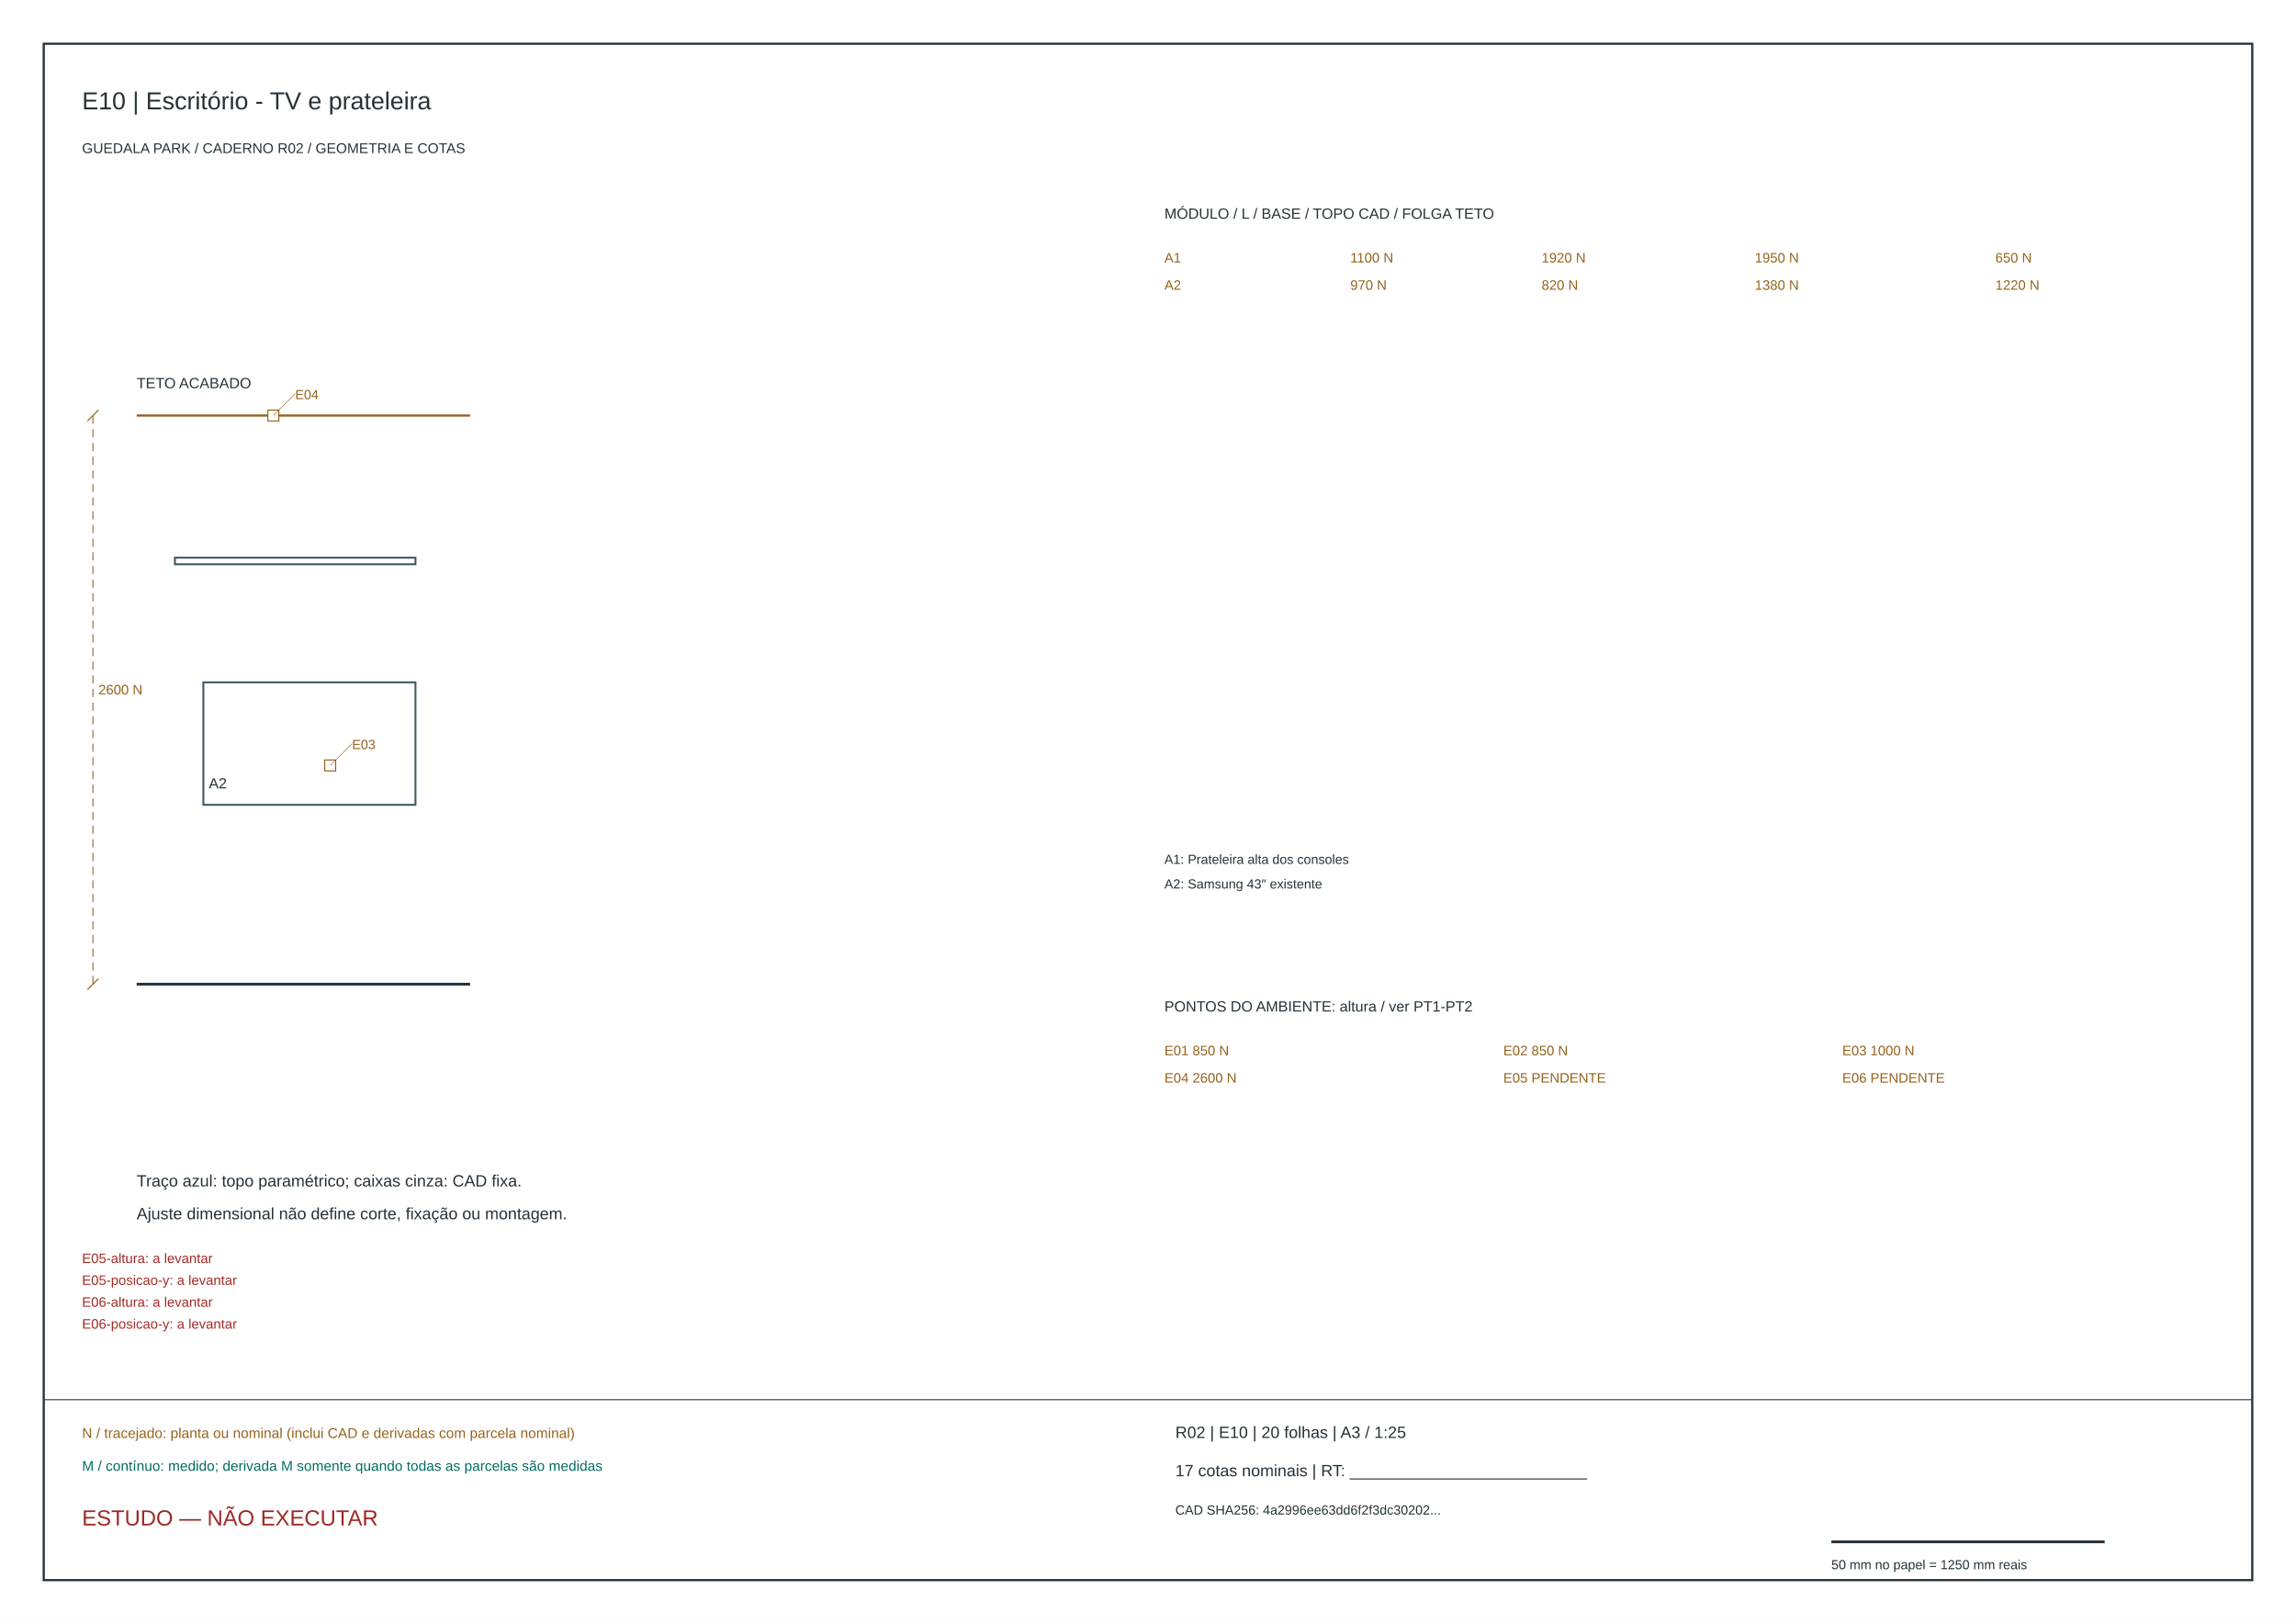
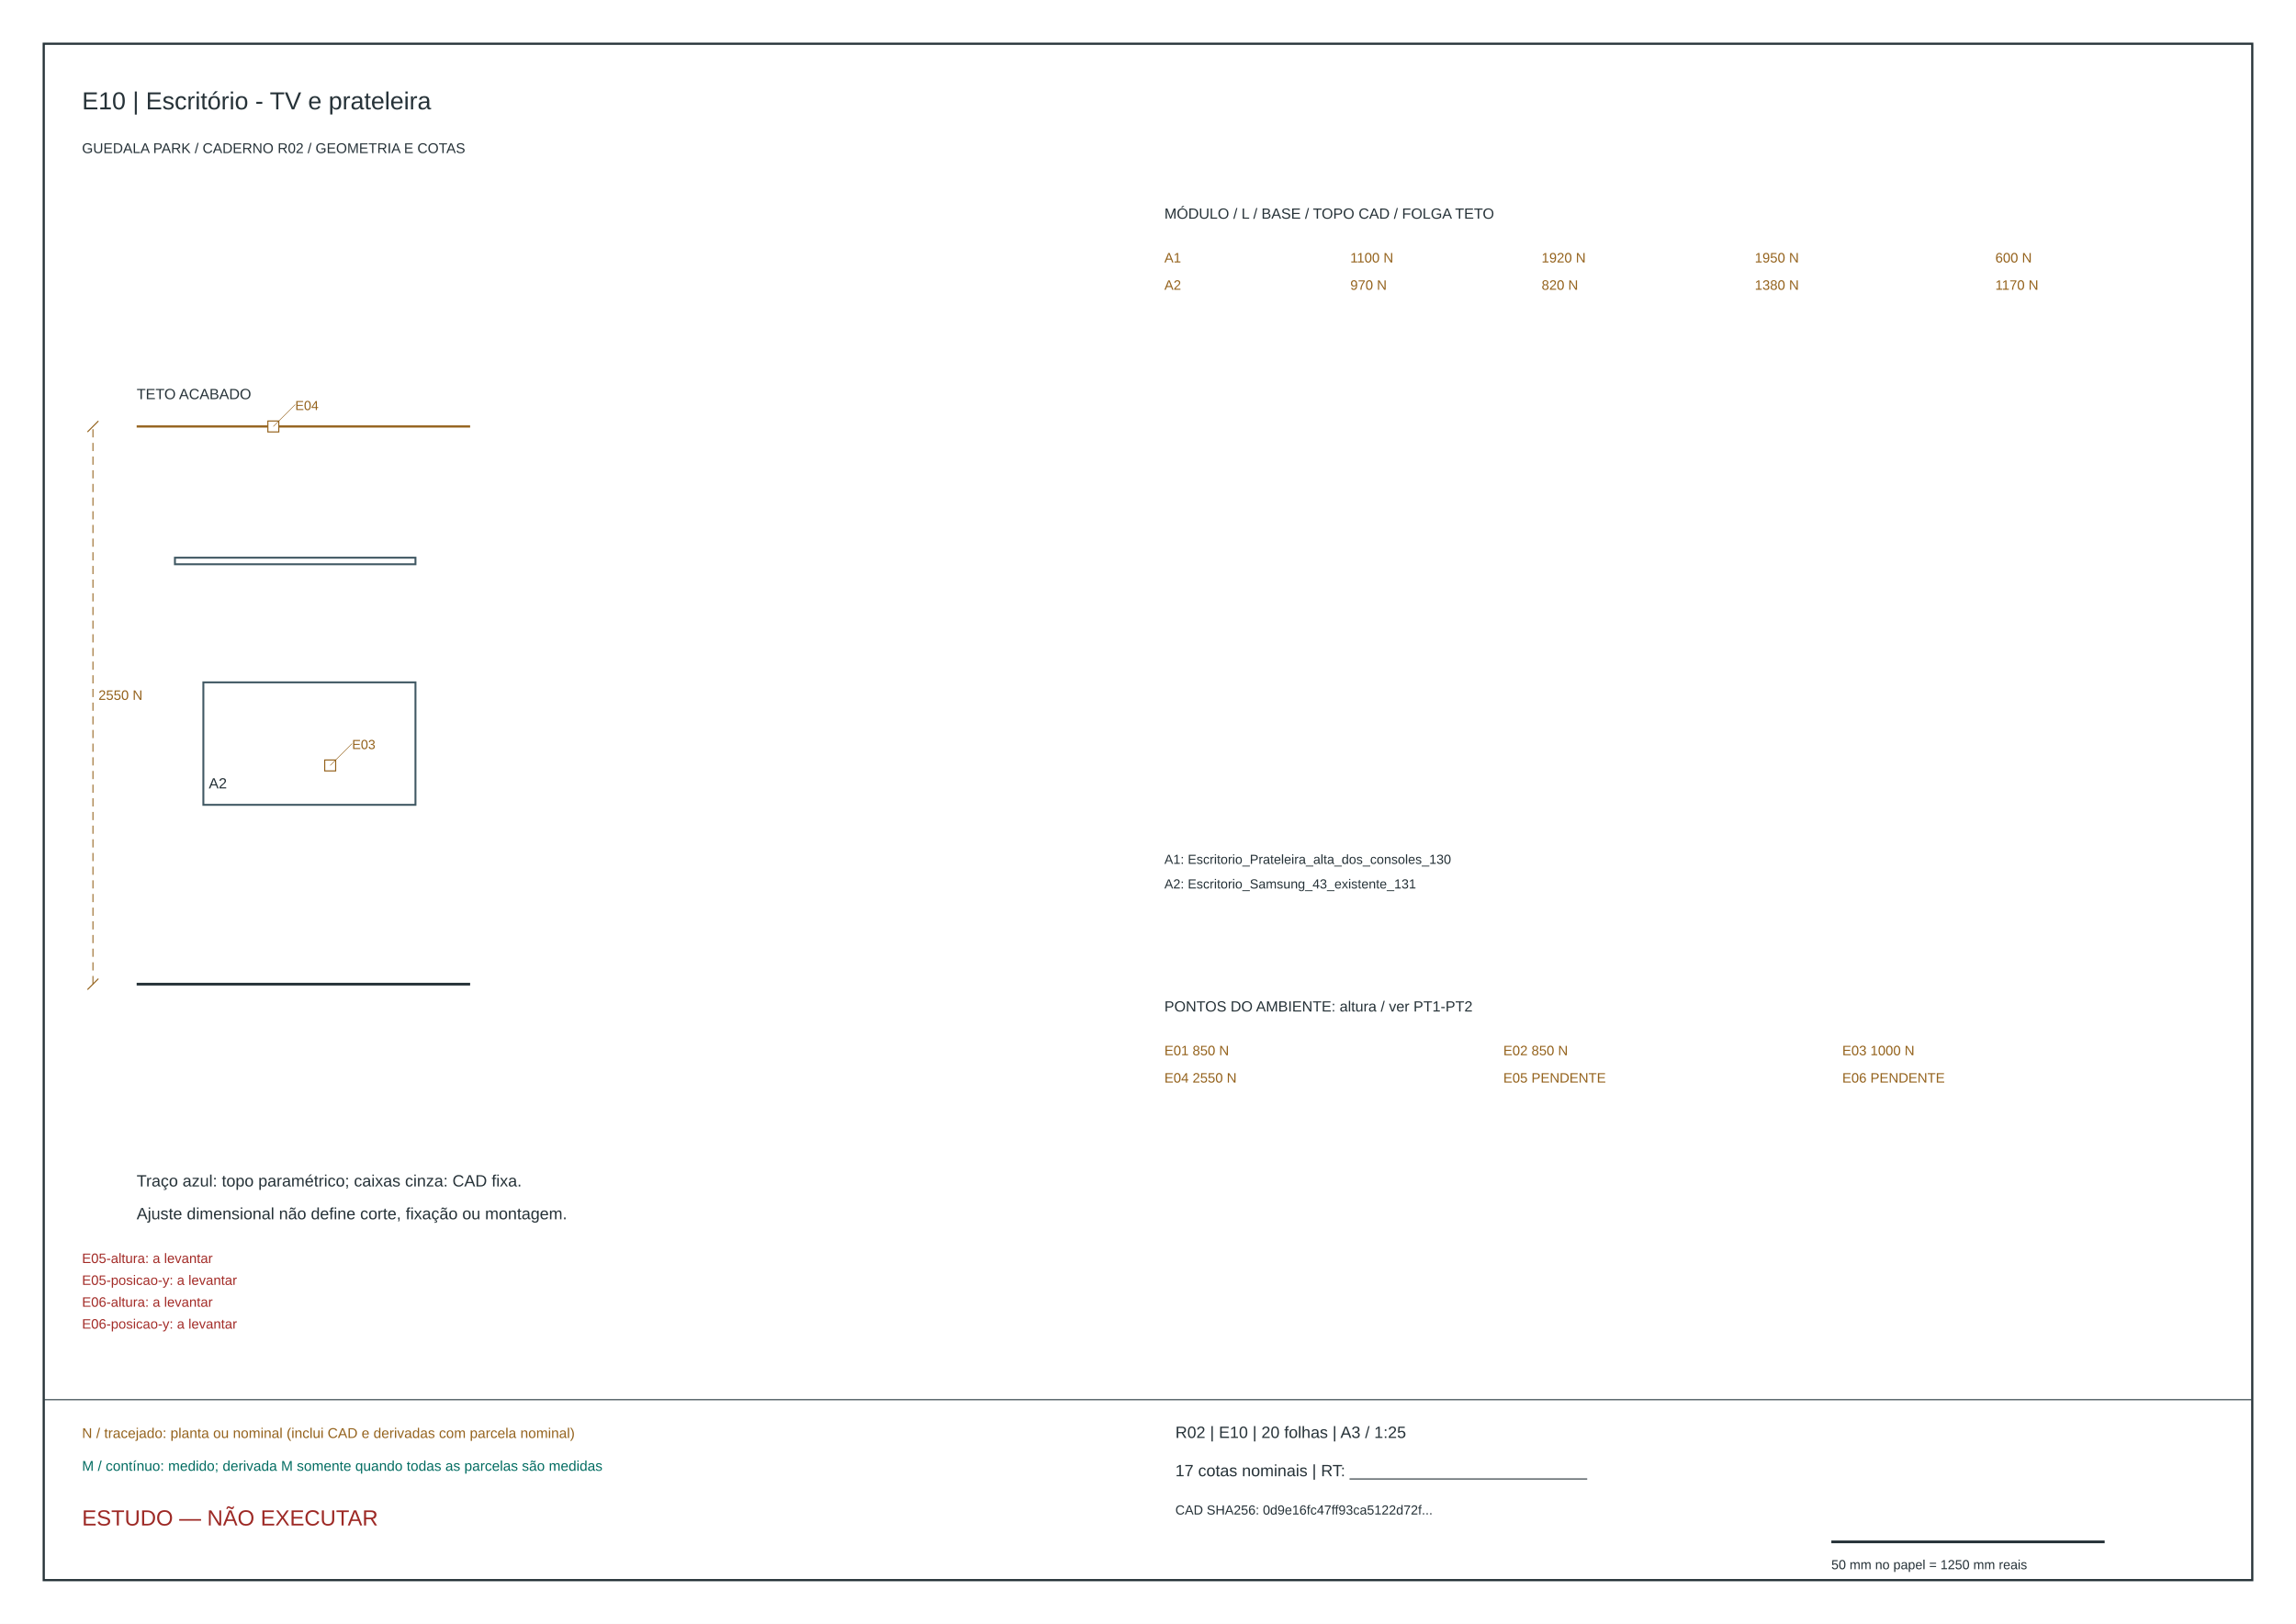
<svg xmlns="http://www.w3.org/2000/svg" width="420mm" height="297mm" viewBox="0 0 420 297">
  <rect width="420" height="297" fill="white" />
  <line x1="25" y1="180" x2="86.0" y2="180" stroke="#263238" stroke-width="0.5" />
-   <line x1="25" y1="76.0" x2="86.0" y2="76.0" stroke="#94621c" stroke-width="0.4" />
-   <line x1="17" y1="180" x2="17" y2="76.0" stroke="#94621c" stroke-width="0.18" stroke-dasharray="1.5 1" />
+   <line x1="25" y1="78.0" x2="86.0" y2="78.0" stroke="#94621c" stroke-width="0.4" />
+   <line x1="17" y1="180" x2="17" y2="78.0" stroke="#94621c" stroke-width="0.18" stroke-dasharray="1.5 1" />
  <line x1="16" y1="181" x2="18" y2="179" stroke="#94621c" stroke-width="0.2" />
-   <line x1="16" y1="77.0" x2="18" y2="75.0" stroke="#94621c" stroke-width="0.2" />
-   <text x="18.0" y="127.0" font-family="Arial, sans-serif" font-size="2.5" fill="#94621c">2600 N</text>
-   <text x="25" y="71.0" font-family="Arial, sans-serif" font-size="2.7" fill="#263238">TETO ACABADO</text>
+   <line x1="16" y1="79.0" x2="18" y2="77.0" stroke="#94621c" stroke-width="0.2" />
+   <text x="18.0" y="128.0" font-family="Arial, sans-serif" font-size="2.5" fill="#94621c">2550 N</text>
+   <text x="25" y="73.0" font-family="Arial, sans-serif" font-size="2.7" fill="#263238">TETO ACABADO</text>
  <text x="213" y="40" font-family="Arial, sans-serif" font-size="2.7" fill="#263238">MÓDULO / L / BASE / TOPO CAD / FOLGA TETO</text>
  <rect x="32.0" y="102.0" width="44.0" height="1.2" stroke="#405863" fill="none" stroke-width="0.35" />
  <text x="213" y="48" font-family="Arial, sans-serif" font-size="2.5" fill="#94621c">A1</text>
  <text x="247" y="48" font-family="Arial, sans-serif" font-size="2.5" fill="#94621c">1100 N</text>
  <text x="282" y="48" font-family="Arial, sans-serif" font-size="2.5" fill="#94621c">1920 N</text>
  <text x="321" y="48" font-family="Arial, sans-serif" font-size="2.5" fill="#94621c">1950 N</text>
-   <text x="365" y="48" font-family="Arial, sans-serif" font-size="2.5" fill="#94621c">650 N</text>
+   <text x="365" y="48" font-family="Arial, sans-serif" font-size="2.5" fill="#94621c">600 N</text>
  <rect x="37.2" y="124.8" width="38.8" height="22.4" stroke="#405863" fill="none" stroke-width="0.35" />
  <text x="38.2" y="144.2" font-family="Arial, sans-serif" font-size="2.7" fill="#263238">A2</text>
  <text x="213" y="53" font-family="Arial, sans-serif" font-size="2.5" fill="#94621c">A2</text>
  <text x="247" y="53" font-family="Arial, sans-serif" font-size="2.5" fill="#94621c">970 N</text>
  <text x="282" y="53" font-family="Arial, sans-serif" font-size="2.5" fill="#94621c">820 N</text>
  <text x="321" y="53" font-family="Arial, sans-serif" font-size="2.5" fill="#94621c">1380 N</text>
-   <text x="365" y="53" font-family="Arial, sans-serif" font-size="2.5" fill="#94621c">1220 N</text>
+   <text x="365" y="53" font-family="Arial, sans-serif" font-size="2.5" fill="#94621c">1170 N</text>
  <text x="25" y="217" font-family="Arial, sans-serif" font-size="3" fill="#263238">Traço azul: topo paramétrico; caixas cinza: CAD fixa.</text>
  <text x="25" y="223" font-family="Arial, sans-serif" font-size="3" fill="#263238">Ajuste dimensional não define corte, fixação ou montagem.</text>
-   <text x="213" y="158.0" font-family="Arial, sans-serif" font-size="2.4" fill="#263238">A1: Prateleira alta dos consoles</text>
-   <text x="213" y="162.5" font-family="Arial, sans-serif" font-size="2.4" fill="#263238">A2: Samsung 43″ existente</text>
+   <text x="213" y="158.0" font-family="Arial, sans-serif" font-size="2.4" fill="#263238">A1: Escritorio_Prateleira_alta_dos_consoles_130</text>
+   <text x="213" y="162.5" font-family="Arial, sans-serif" font-size="2.4" fill="#263238">A2: Escritorio_Samsung_43_existente_131</text>
  <text x="213" y="185" font-family="Arial, sans-serif" font-size="2.7" fill="#263238">PONTOS DO AMBIENTE: altura / ver PT1-PT2</text>
  <text x="213" y="193" font-family="Arial, sans-serif" font-size="2.5" fill="#94621c">E01 850 N</text>
  <text x="275" y="193" font-family="Arial, sans-serif" font-size="2.5" fill="#94621c">E02 850 N</text>
  <text x="337" y="193" font-family="Arial, sans-serif" font-size="2.5" fill="#94621c">E03 1000 N</text>
  <rect x="59.4" y="139.0" width="2" height="2" stroke="#94621c" fill="#ffffff" stroke-width="0.2" />
  <line x1="60.4" y1="140.0" x2="64.4" y2="136.0" stroke="#94621c" stroke-width="0.1" />
  <text x="64.4" y="137.0" font-family="Arial, sans-serif" font-size="2.4" fill="#94621c">E03</text>
-   <text x="213" y="198" font-family="Arial, sans-serif" font-size="2.5" fill="#94621c">E04 2600 N</text>
-   <rect x="49.0" y="75.0" width="2" height="2" stroke="#94621c" fill="#ffffff" stroke-width="0.2" />
-   <line x1="50.0" y1="76.0" x2="54.0" y2="72.0" stroke="#94621c" stroke-width="0.1" />
-   <text x="54.0" y="73.0" font-family="Arial, sans-serif" font-size="2.4" fill="#94621c">E04</text>
+   <text x="213" y="198" font-family="Arial, sans-serif" font-size="2.5" fill="#94621c">E04 2550 N</text>
+   <rect x="49.0" y="77.0" width="2" height="2" stroke="#94621c" fill="#ffffff" stroke-width="0.2" />
+   <line x1="50.0" y1="78.0" x2="54.0" y2="74.0" stroke="#94621c" stroke-width="0.1" />
+   <text x="54.0" y="75.0" font-family="Arial, sans-serif" font-size="2.4" fill="#94621c">E04</text>
  <text x="275" y="198" font-family="Arial, sans-serif" font-size="2.5" fill="#94621c">E05 PENDENTE</text>
  <text x="337" y="198" font-family="Arial, sans-serif" font-size="2.5" fill="#94621c">E06 PENDENTE</text>
  <rect x="8" y="8" width="404" height="281" stroke="#263238" fill="none" stroke-width="0.4" />
  <text x="15" y="20" font-family="Arial, sans-serif" font-size="4.5" fill="#263238">E10 | Escritório - TV e prateleira</text>
  <text x="15" y="28" font-family="Arial, sans-serif" font-size="2.6" fill="#263238">GUEDALA PARK  /  CADERNO R02  /  GEOMETRIA E COTAS</text>
  <text x="15" y="231" font-family="Arial, sans-serif" font-size="2.5" fill="#a32c28">E05-altura: a levantar</text>
  <text x="15" y="235" font-family="Arial, sans-serif" font-size="2.5" fill="#a32c28">E05-posicao-y: a levantar</text>
  <text x="15" y="239" font-family="Arial, sans-serif" font-size="2.5" fill="#a32c28">E06-altura: a levantar</text>
  <text x="15" y="243" font-family="Arial, sans-serif" font-size="2.5" fill="#a32c28">E06-posicao-y: a levantar</text>
  <line x1="8" y1="256" x2="412" y2="256" stroke="#34434a" stroke-width="0.2" />
  <text x="15" y="263" font-family="Arial, sans-serif" font-size="2.6" fill="#94621c">N / tracejado: planta ou nominal (inclui CAD e derivadas com parcela nominal)</text>
  <text x="15" y="269" font-family="Arial, sans-serif" font-size="2.6" fill="#006b60">M / contínuo: medido; derivada M somente quando todas as parcelas são medidas</text>
  <text x="15" y="279" font-family="Arial, sans-serif" font-size="4" fill="#9d2925">ESTUDO — NÃO EXECUTAR</text>
  <text x="215" y="263" font-family="Arial, sans-serif" font-size="3" fill="#263238">R02 | E10 | 20 folhas | A3 / 1:25</text>
  <text x="215" y="270" font-family="Arial, sans-serif" font-size="3" fill="#263238">17 cotas nominais | RT: __________________________</text>
-   <text x="215" y="277" font-family="Arial, sans-serif" font-size="2.4" fill="#263238">CAD SHA256: 4a2996ee63dd6f2f3dc30202...</text>
+   <text x="215" y="277" font-family="Arial, sans-serif" font-size="2.4" fill="#263238">CAD SHA256: 0d9e16fc47ff93ca5122d72f...</text>
  <line x1="335" y1="282" x2="385" y2="282" stroke="#263238" stroke-width="0.5" />
  <text x="335" y="287" font-family="Arial, sans-serif" font-size="2.4" fill="#263238">50 mm no papel = 1250 mm reais</text>
</svg>
